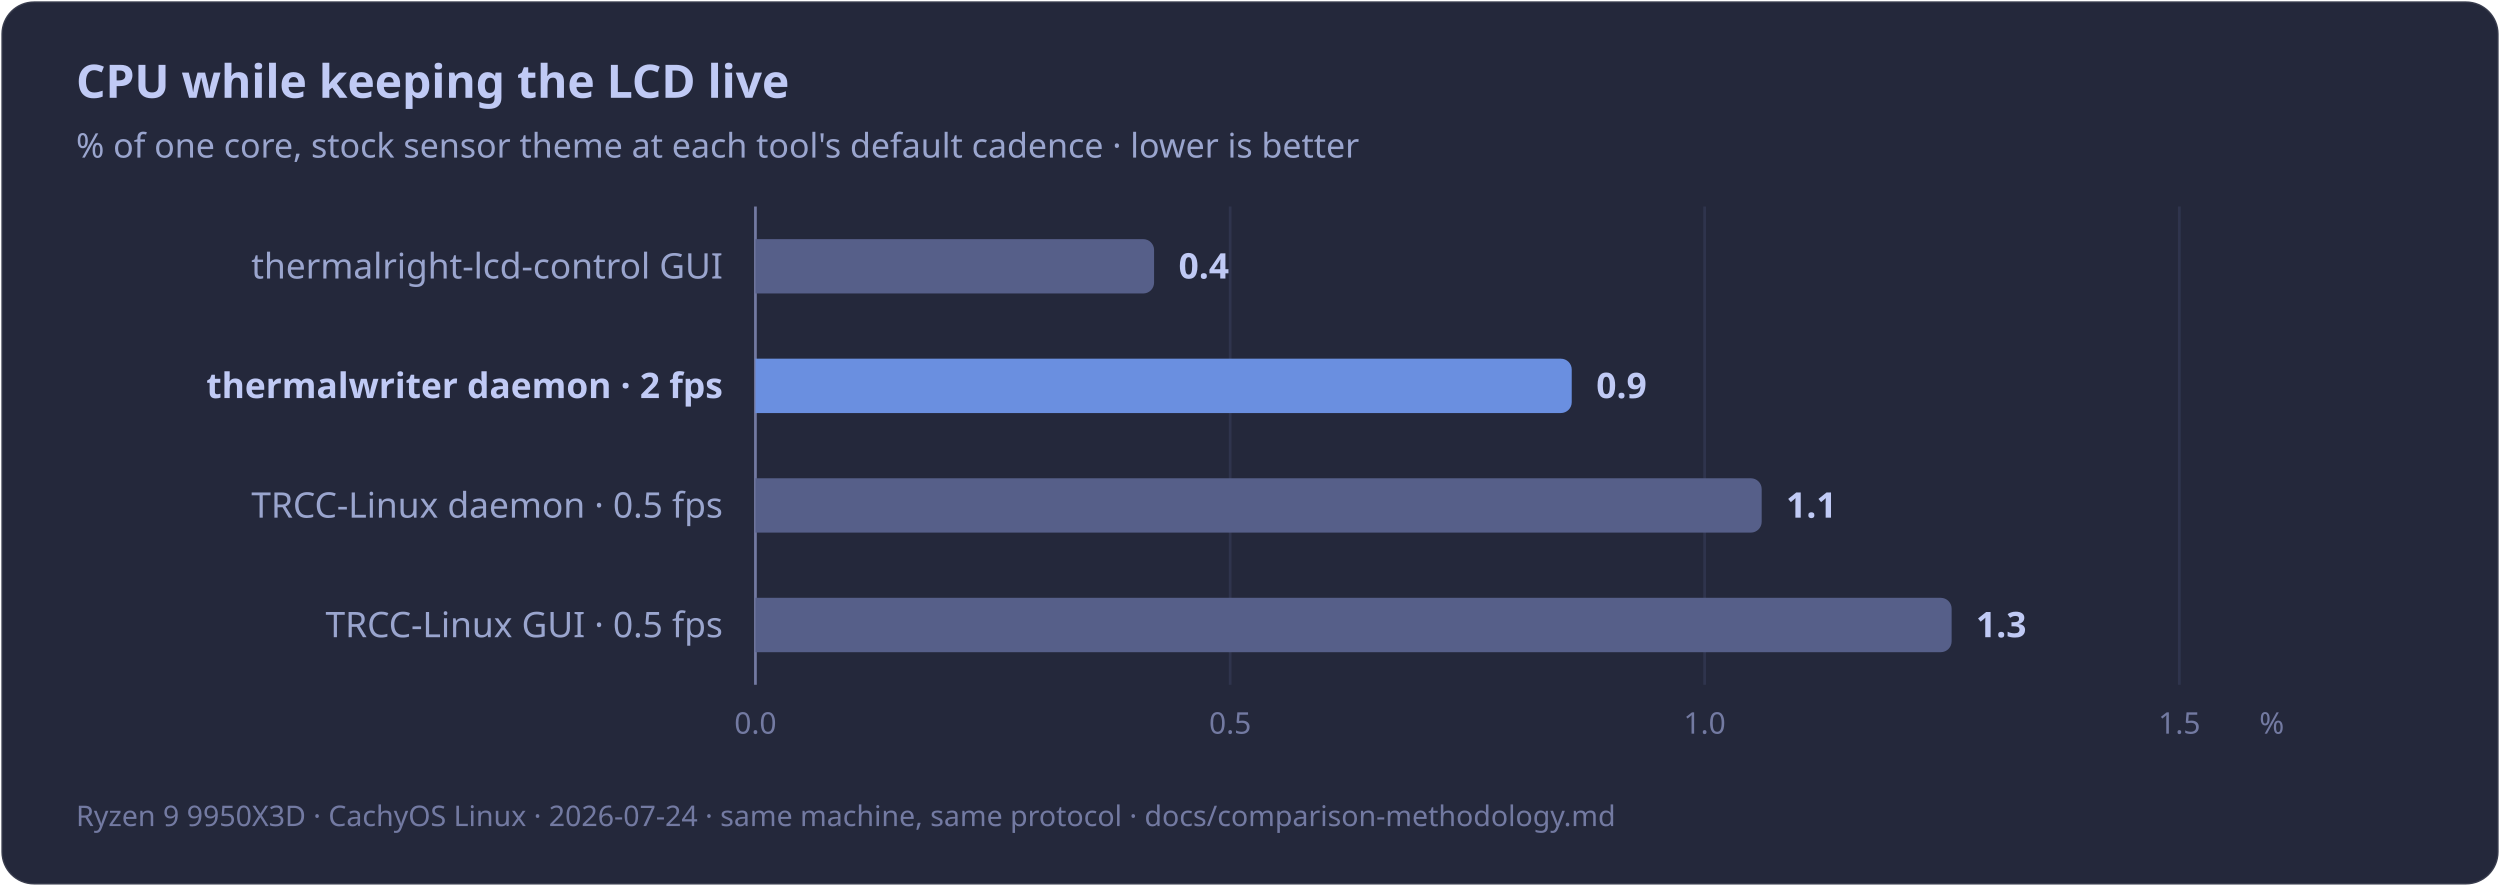
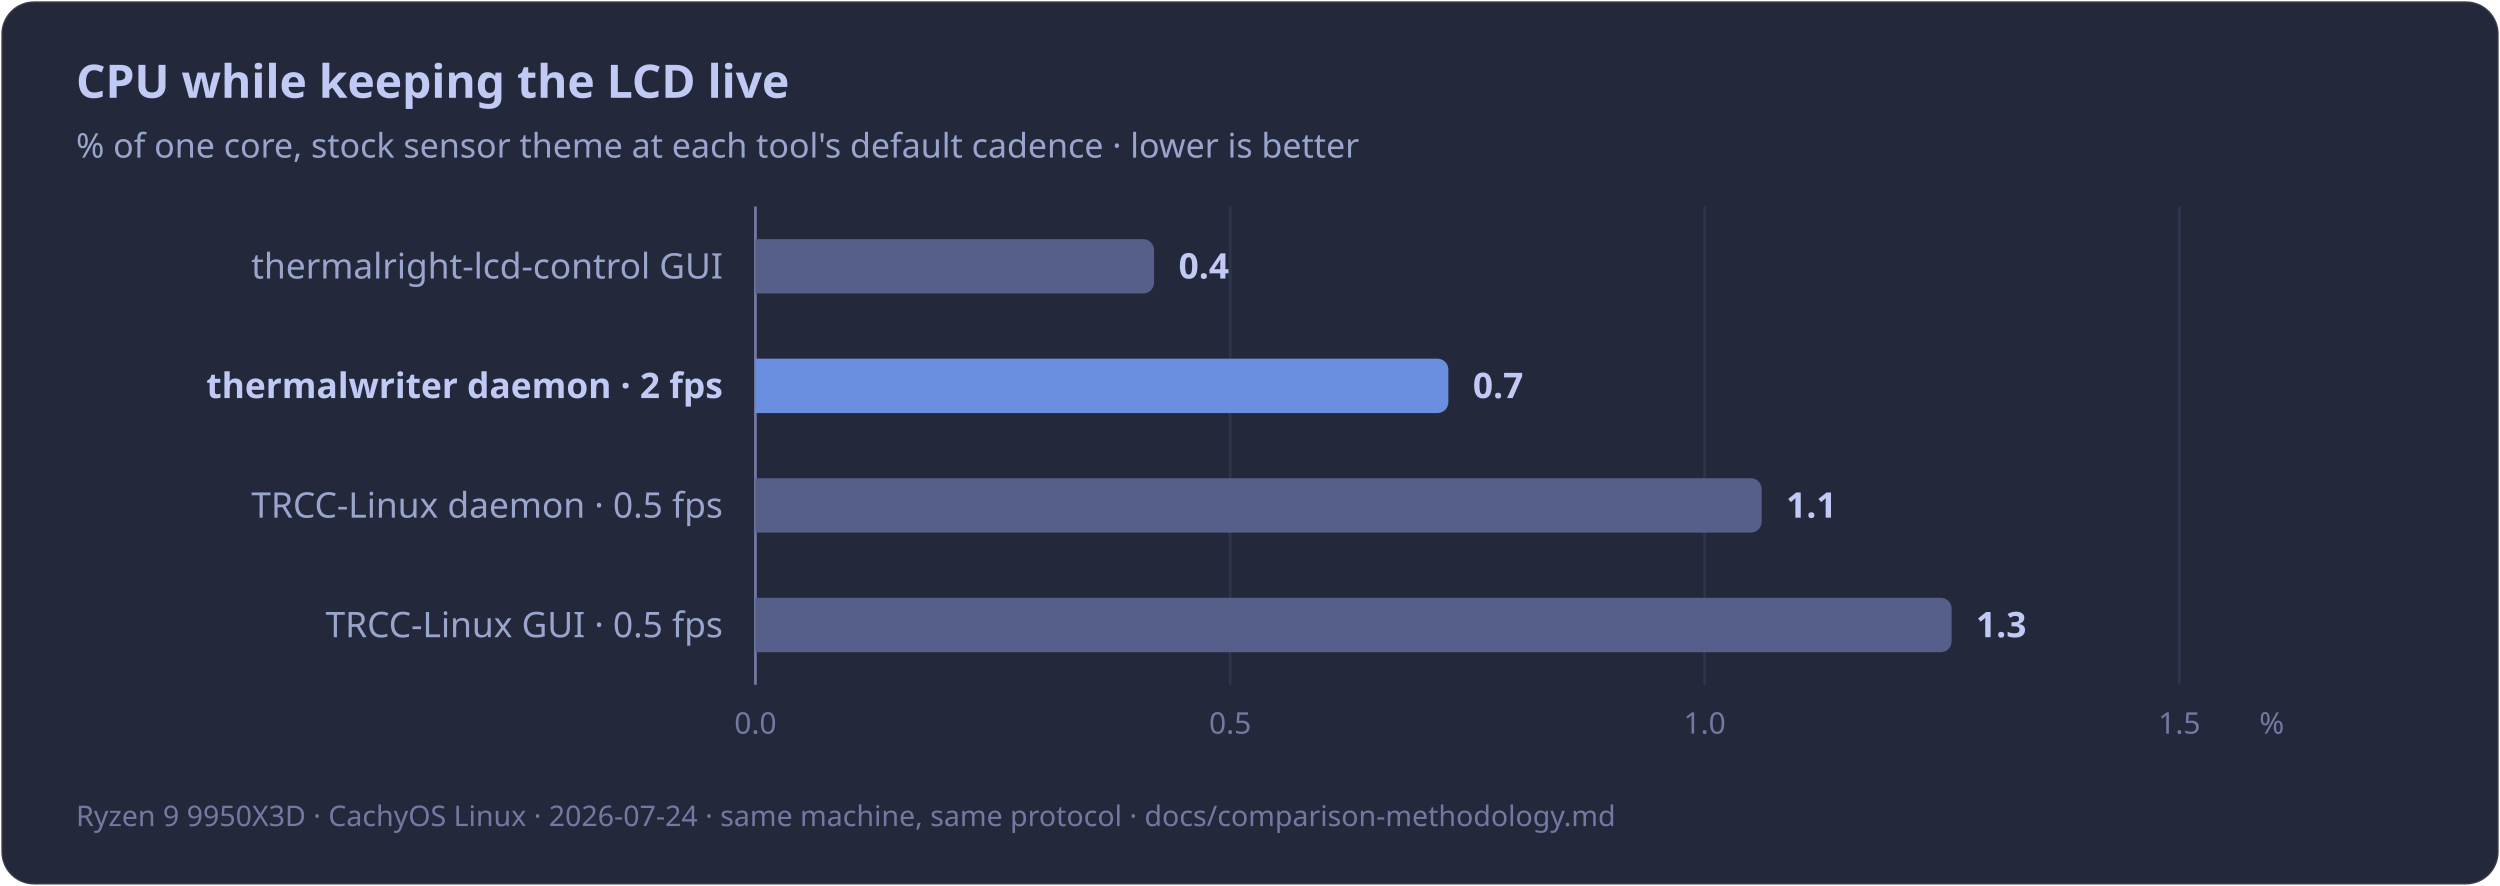
- <svg xmlns="http://www.w3.org/2000/svg" width="920" height="326" viewBox="0 0 920 326" role="img" aria-label="CPU while keeping the LCD live: thermalright-lcd-control GUI 0.4 %; thermalwriter daemon · 2 fps 0.9 %; TRCC-Linux daemon · 0.5 fps 1.1 %; TRCC-Linux GUI · 0.5 fps 1.3 %">
+ <svg xmlns="http://www.w3.org/2000/svg" width="920" height="326" viewBox="0 0 920 326" role="img" aria-label="CPU while keeping the LCD live: thermalright-lcd-control GUI 0.4 %; thermalwriter daemon · 2 fps 0.7 %; TRCC-Linux daemon · 0.5 fps 1.1 %; TRCC-Linux GUI · 0.5 fps 1.3 %">
  <rect x="0.5" y="0.5" width="919" height="325" rx="12" fill="#24283b" stroke="rgba(255,255,255,0.10)" />
  <text x="28" y="36" font-family="system-ui, sans-serif" font-size="17" font-weight="600" fill="#c0caf5">CPU while keeping the LCD live</text>
  <text x="28" y="58" font-family="system-ui, sans-serif" font-size="12.5" fill="#9aa5ce">% of one core, stock sensor theme at each tool's default cadence · lower is better</text>
  <text x="278.0" y="270" font-family="system-ui, sans-serif" font-size="11" fill="#737aa2" text-anchor="middle" font-variant-numeric="tabular-nums">0.0</text>
  <line x1="452.7" y1="76" x2="452.7" y2="252" stroke="#2f344d" stroke-width="1" />
  <text x="452.7" y="270" font-family="system-ui, sans-serif" font-size="11" fill="#737aa2" text-anchor="middle" font-variant-numeric="tabular-nums">0.5</text>
  <line x1="627.3" y1="76" x2="627.3" y2="252" stroke="#2f344d" stroke-width="1" />
  <text x="627.3" y="270" font-family="system-ui, sans-serif" font-size="11" fill="#737aa2" text-anchor="middle" font-variant-numeric="tabular-nums">1.0</text>
  <line x1="802.0" y1="76" x2="802.0" y2="252" stroke="#2f344d" stroke-width="1" />
  <text x="802.0" y="270" font-family="system-ui, sans-serif" font-size="11" fill="#737aa2" text-anchor="middle" font-variant-numeric="tabular-nums">1.5</text>
  <text x="836" y="270" font-family="system-ui, sans-serif" font-size="11" fill="#737aa2" text-anchor="middle">%</text>
  <line x1="278" y1="76" x2="278" y2="252" stroke="#737aa2" stroke-width="1" />
  <text x="266" y="102.5" font-family="system-ui, sans-serif" font-size="13" font-weight="400" fill="#9aa5ce" text-anchor="end">thermalright-lcd-control GUI</text>
  <path d="M 278.0 88.0 h 142.7 a 4 4 0 0 1 4 4 v 12.0 a 4 4 0 0 1 -4 4 h -142.7 z" fill="#565f89" />
  <text x="433.72" y="102.5" font-family="system-ui, sans-serif" font-size="13" font-weight="600" fill="#c0caf5">0.4</text>
  <text x="266" y="146.5" font-family="system-ui, sans-serif" font-size="13" font-weight="600" fill="#c0caf5" text-anchor="end">thermalwriter daemon · 2 fps</text>
-   <path d="M 278.0 132.0 h 296.4 a 4 4 0 0 1 4 4 v 12.0 a 4 4 0 0 1 -4 4 h -296.4 z" fill="#6a8fe0" />
-   <text x="587.427" y="146.5" font-family="system-ui, sans-serif" font-size="13" font-weight="600" fill="#c0caf5">0.9</text>
+   <path d="M 278.0 132.0 h 251.0 a 4 4 0 0 1 4 4 v 12.0 a 4 4 0 0 1 -4 4 h -251.0 z" fill="#6a8fe0" />
+   <text x="542.013" y="146.5" font-family="system-ui, sans-serif" font-size="13" font-weight="600" fill="#c0caf5">0.7</text>
  <text x="266" y="190.5" font-family="system-ui, sans-serif" font-size="13" font-weight="400" fill="#9aa5ce" text-anchor="end">TRCC-Linux daemon · 0.5 fps</text>
  <path d="M 278.0 176.0 h 366.3 a 4 4 0 0 1 4 4 v 12.0 a 4 4 0 0 1 -4 4 h -366.3 z" fill="#565f89" />
  <text x="657.293" y="190.5" font-family="system-ui, sans-serif" font-size="13" font-weight="600" fill="#c0caf5">1.1</text>
  <text x="266" y="234.5" font-family="system-ui, sans-serif" font-size="13" font-weight="400" fill="#9aa5ce" text-anchor="end">TRCC-Linux GUI · 0.5 fps</text>
  <path d="M 278.0 220.0 h 436.2 a 4 4 0 0 1 4 4 v 12.0 a 4 4 0 0 1 -4 4 h -436.2 z" fill="#565f89" />
  <text x="727.16" y="234.5" font-family="system-ui, sans-serif" font-size="13" font-weight="600" fill="#c0caf5">1.3</text>
  <text x="28" y="304" font-family="system-ui, sans-serif" font-size="10.5" fill="#737aa2">Ryzen 9 9950X3D · CachyOS Linux · 2026-07-24 · same machine, same protocol · docs/comparison-methodology.md</text>
</svg>
